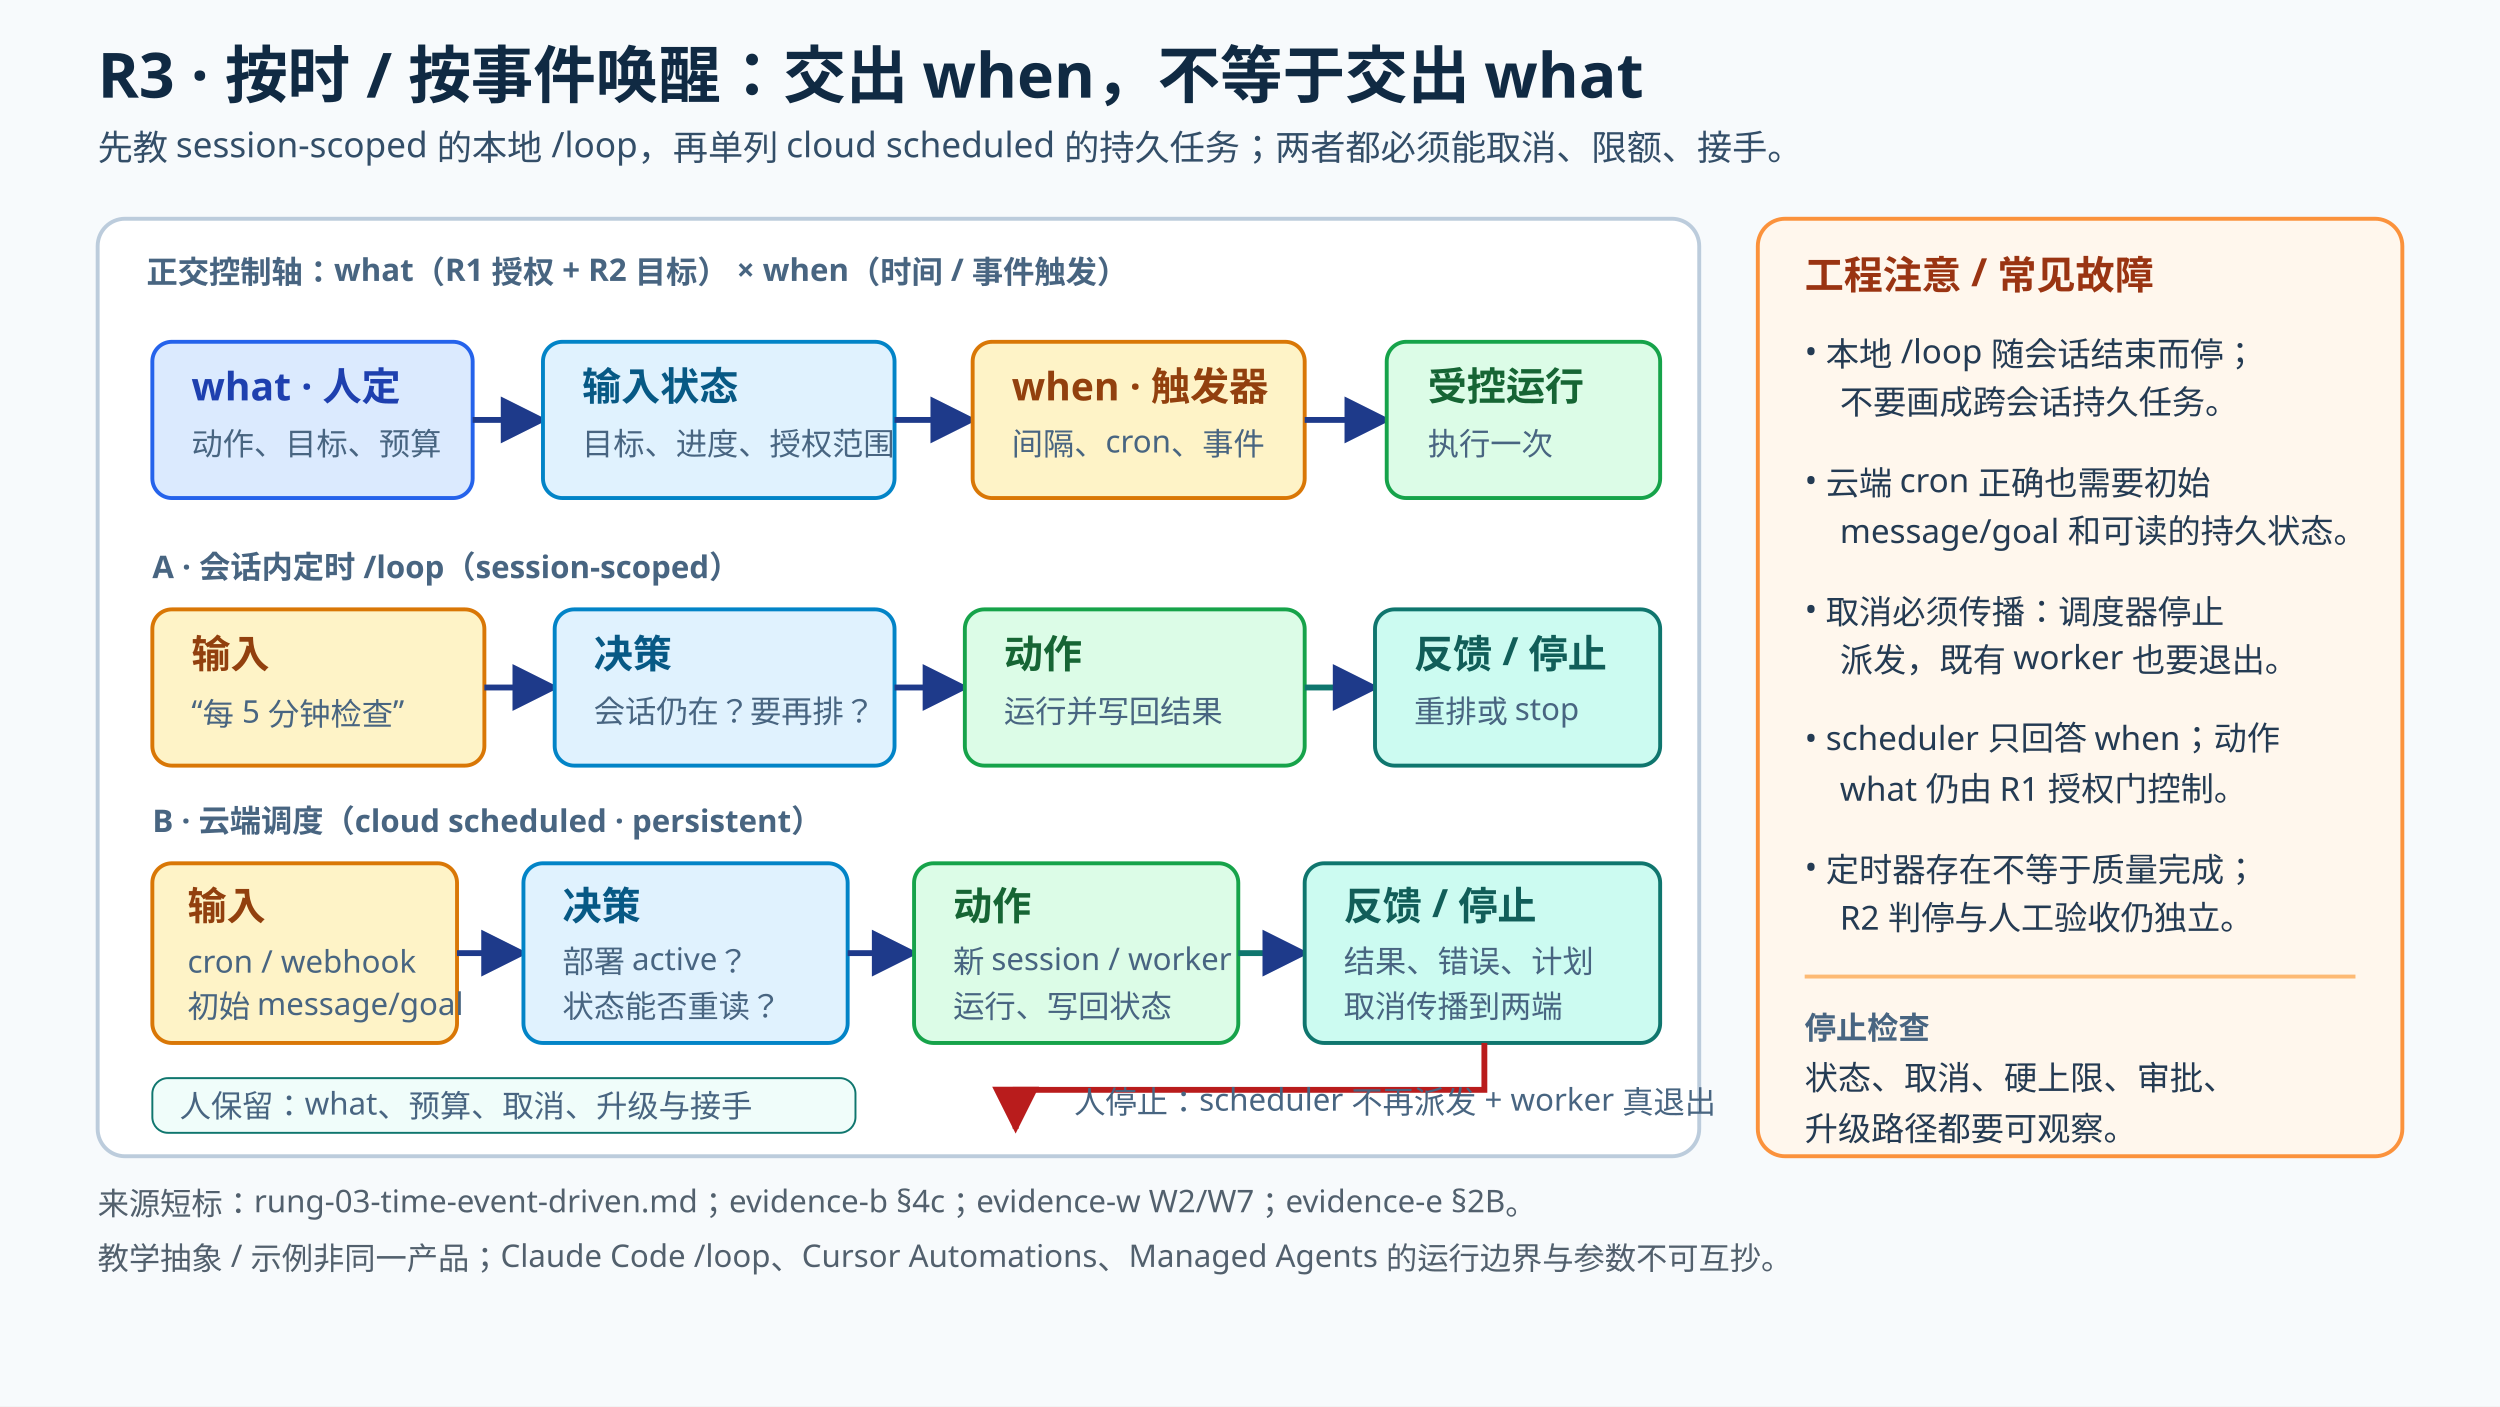
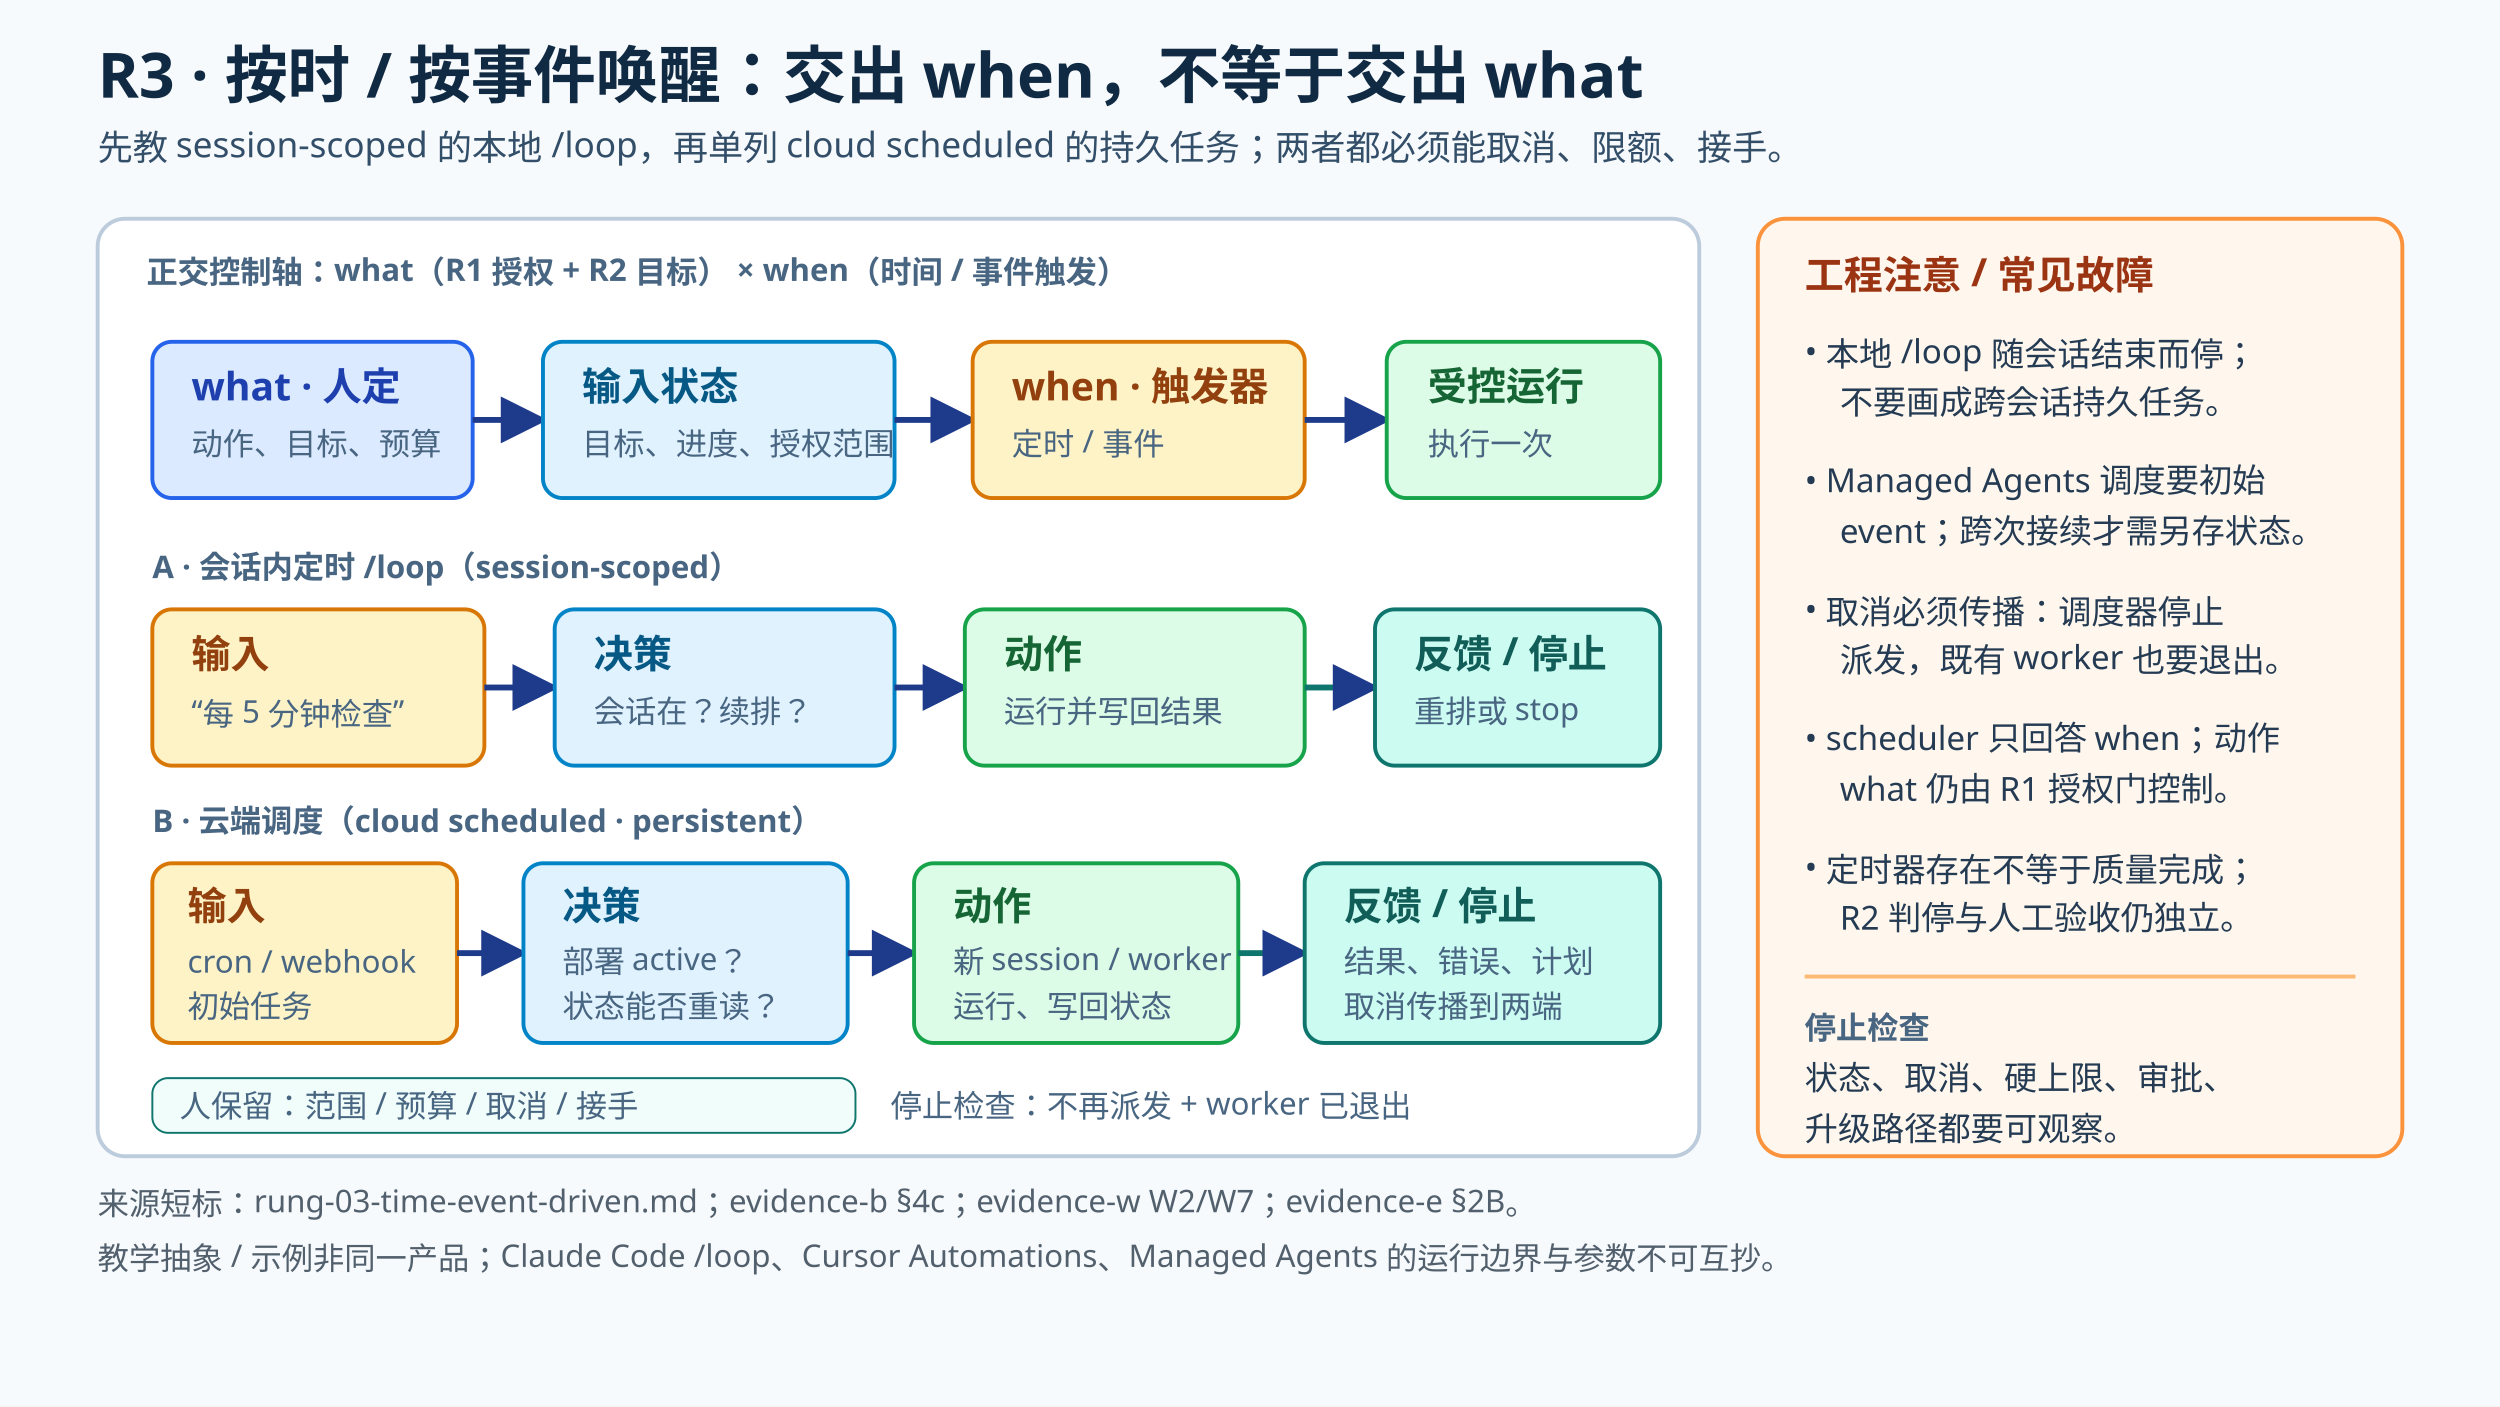
<svg xmlns="http://www.w3.org/2000/svg" width="1280" height="720" viewBox="0 0 1280 720" font-family="'PingFang SC','Microsoft YaHei',sans-serif">
  <defs>
    <marker id="arrow" viewBox="0 0 10 10" refX="9" refY="5" markerWidth="8" markerHeight="8" orient="auto">
      <path d="M0 0 L10 5 L0 10 z" fill="#1e3a8a" />
    </marker>
    <marker id="arrowRed" viewBox="0 0 10 10" refX="9" refY="5" markerWidth="8" markerHeight="8" orient="auto">
      <path d="M0 0 L10 5 L0 10 z" fill="#b91c1c" />
    </marker>
    <style>
      .title{font-size:32px;font-weight:700;fill:#102a43}.sub{font-size:18px;fill:#334e68}.label{font-size:16px;font-weight:700;fill:#486581}.cardTitle{font-size:20px;font-weight:700}.body{font-size:17px;fill:#243b53}.small{font-size:16px;fill:#486581}.note{font-size:17px;fill:#243b53}.footer{font-size:16px;fill:#52606d}
    </style>
  </defs>
  <rect width="1280" height="720" fill="#f7fafc" />
  <text x="50" y="50" class="title">R3 · 按时 / 按事件唤醒：交出 when，不等于交出 what</text>
  <text x="50" y="82" class="sub">先教 session-scoped 的本地 /loop，再单列 cloud scheduled 的持久任务；两者都必须能取消、限额、接手。</text>
  <rect x="50" y="112" width="820" height="480" rx="14" fill="#ffffff" stroke="#bcccdc" stroke-width="2" />
  <text x="75" y="145" class="label">正交控制轴：what（R1 授权 + R2 目标） × when（时间 / 事件触发）</text>
  <rect x="78" y="175" width="164" height="80" rx="10" fill="#dbeafe" stroke="#2563eb" stroke-width="2" />
  <text x="98" y="205" class="cardTitle" fill="#1e40af">what · 人定</text>
  <text x="98" y="233" class="small">动作、目标、预算</text>
  <path d="M242 215 H278" stroke="#1e3a8a" stroke-width="3" fill="none" marker-end="url(#arrow)" />
  <rect x="278" y="175" width="180" height="80" rx="10" fill="#e0f2fe" stroke="#0284c7" stroke-width="2" />
  <text x="298" y="205" class="cardTitle" fill="#075985">输入状态</text>
  <text x="298" y="233" class="small">目标、进度、授权范围</text>
  <path d="M458 215 H498" stroke="#1e3a8a" stroke-width="3" fill="none" marker-end="url(#arrow)" />
  <rect x="498" y="175" width="170" height="80" rx="10" fill="#fef3c7" stroke="#d97706" stroke-width="2" />
  <text x="518" y="205" class="cardTitle" fill="#92400e">when · 触发器</text>
-   <text x="518" y="233" class="small">间隔、cron、事件</text>
+   <text x="518" y="233" class="small">定时 / 事件</text>
  <path d="M668 215 H710" stroke="#1e3a8a" stroke-width="3" fill="none" marker-end="url(#arrow)" />
  <rect x="710" y="175" width="140" height="80" rx="10" fill="#dcfce7" stroke="#16a34a" stroke-width="2" />
  <text x="731" y="205" class="cardTitle" fill="#166534">受控运行</text>
  <text x="731" y="233" class="small">执行一次</text>
  <text x="78" y="296" class="label">A · 会话内定时 /loop（session-scoped）</text>
  <rect x="78" y="312" width="170" height="80" rx="10" fill="#fef3c7" stroke="#d97706" stroke-width="2" />
  <text x="98" y="342" class="cardTitle" fill="#92400e">输入</text>
  <text x="98" y="370" class="small">“每 5 分钟检查”</text>
  <path d="M248 352 H284" stroke="#1e3a8a" stroke-width="3" fill="none" marker-end="url(#arrow)" />
  <rect x="284" y="312" width="174" height="80" rx="10" fill="#e0f2fe" stroke="#0284c7" stroke-width="2" />
  <text x="304" y="342" class="cardTitle" fill="#075985">决策</text>
-   <text x="304" y="370" class="small">会话仍在？要再排？</text>
+   <text x="304" y="370" class="small">会话在？续排？</text>
  <path d="M458 352 H494" stroke="#1e3a8a" stroke-width="3" fill="none" marker-end="url(#arrow)" />
  <rect x="494" y="312" width="174" height="80" rx="10" fill="#dcfce7" stroke="#16a34a" stroke-width="2" />
  <text x="514" y="342" class="cardTitle" fill="#166534">动作</text>
  <text x="514" y="370" class="small">运行并写回结果</text>
  <path d="M668 352 H704" stroke="#0f766e" stroke-width="3" fill="none" marker-end="url(#arrow)" />
  <rect x="704" y="312" width="146" height="80" rx="10" fill="#ccfbf1" stroke="#0f766e" stroke-width="2" />
  <text x="724" y="342" class="cardTitle" fill="#115e59">反馈 / 停止</text>
  <text x="724" y="370" class="small">重排或 stop</text>
  <text x="78" y="426" class="label">B · 云端调度（cloud scheduled · persistent）</text>
  <rect x="78" y="442" width="156" height="92" rx="10" fill="#fef3c7" stroke="#d97706" stroke-width="2" />
  <text x="96" y="471" class="cardTitle" fill="#92400e">输入</text>
  <text x="96" y="498" class="small">cron / webhook</text>
-   <text x="96" y="521" class="small">初始 message/goal</text>
+   <text x="96" y="521" class="small">初始任务</text>
  <path d="M234 488 H268" stroke="#1e3a8a" stroke-width="3" fill="none" marker-end="url(#arrow)" />
  <rect x="268" y="442" width="166" height="92" rx="10" fill="#e0f2fe" stroke="#0284c7" stroke-width="2" />
  <text x="288" y="471" class="cardTitle" fill="#075985">决策</text>
  <text x="288" y="498" class="small">部署 active？</text>
  <text x="288" y="521" class="small">状态能否重读？</text>
  <path d="M434 488 H468" stroke="#1e3a8a" stroke-width="3" fill="none" marker-end="url(#arrow)" />
  <rect x="468" y="442" width="166" height="92" rx="10" fill="#dcfce7" stroke="#16a34a" stroke-width="2" />
  <text x="488" y="471" class="cardTitle" fill="#166534">动作</text>
  <text x="488" y="498" class="small">新 session / worker</text>
  <text x="488" y="521" class="small">运行、写回状态</text>
  <path d="M634 488 H668" stroke="#0f766e" stroke-width="3" fill="none" marker-end="url(#arrow)" />
  <rect x="668" y="442" width="182" height="92" rx="10" fill="#ccfbf1" stroke="#0f766e" stroke-width="2" />
  <text x="688" y="471" class="cardTitle" fill="#115e59">反馈 / 停止</text>
  <text x="688" y="498" class="small">结果、错误、计划</text>
  <text x="688" y="521" class="small">取消传播到两端</text>
-   <path d="M760 534 V558 H520 V578" stroke="#b91c1c" stroke-width="3" fill="none" marker-end="url(#arrowRed)" />
-   <text x="550" y="570" class="small" fill="#991b1b">人停止：scheduler 不再派发 + worker 真退出</text>
+   <text x="456" y="572" class="small" fill="#991b1b">停止检查：不再派发 + worker 已退出</text>
  <rect x="78" y="552" width="360" height="28" rx="8" fill="#f0fdfa" stroke="#0f766e" stroke-width="1" />
-   <text x="92" y="572" class="small" fill="#115e59">人保留：what、预算、取消、升级与接手</text>
+   <text x="92" y="572" class="small" fill="#115e59">人保留：范围 / 预算 / 取消 / 接手</text>
  <rect x="900" y="112" width="330" height="480" rx="14" fill="#fff7ed" stroke="#fb923c" stroke-width="2" />
  <text x="924" y="148" class="cardTitle" fill="#9a3412">工程注意 / 常见故障</text>
  <text x="924" y="186" class="note">• 本地 /loop 随会话结束而停；</text>
  <text x="942" y="212" class="note">  不要画成跨会话持久任务。</text>
-   <text x="924" y="252" class="note">• 云端 cron 正确也需要初始</text>
-   <text x="942" y="278" class="note">  message/goal 和可读的持久状态。</text>
+   <text x="924" y="252" class="note">• Managed Agents 调度要初始</text>
+   <text x="942" y="278" class="note">  event；跨次接续才需另存状态。</text>
  <text x="924" y="318" class="note">• 取消必须传播：调度器停止</text>
  <text x="942" y="344" class="note">  派发，既有 worker 也要退出。</text>
  <text x="924" y="384" class="note">• scheduler 只回答 when；动作</text>
  <text x="942" y="410" class="note">  what 仍由 R1 授权门控制。</text>
  <text x="924" y="450" class="note">• 定时器存在不等于质量完成；</text>
  <text x="942" y="476" class="note">  R2 判停与人工验收仍独立。</text>
  <line x1="924" y1="500" x2="1206" y2="500" stroke="#fdba74" stroke-width="2" />
  <text x="924" y="532" class="label">停止检查</text>
  <text x="924" y="558" class="note">状态、取消、硬上限、审批、</text>
  <text x="924" y="584" class="note">升级路径都要可观察。</text>
  <text x="50" y="622" class="footer">来源短标：rung-03-time-event-driven.md；evidence-b §4c；evidence-w W2/W7；evidence-e §2B。</text>
  <text x="50" y="650" class="footer">教学抽象 / 示例非同一产品；Claude Code /loop、Cursor Automations、Managed Agents 的运行边界与参数不可互抄。</text>
</svg>
